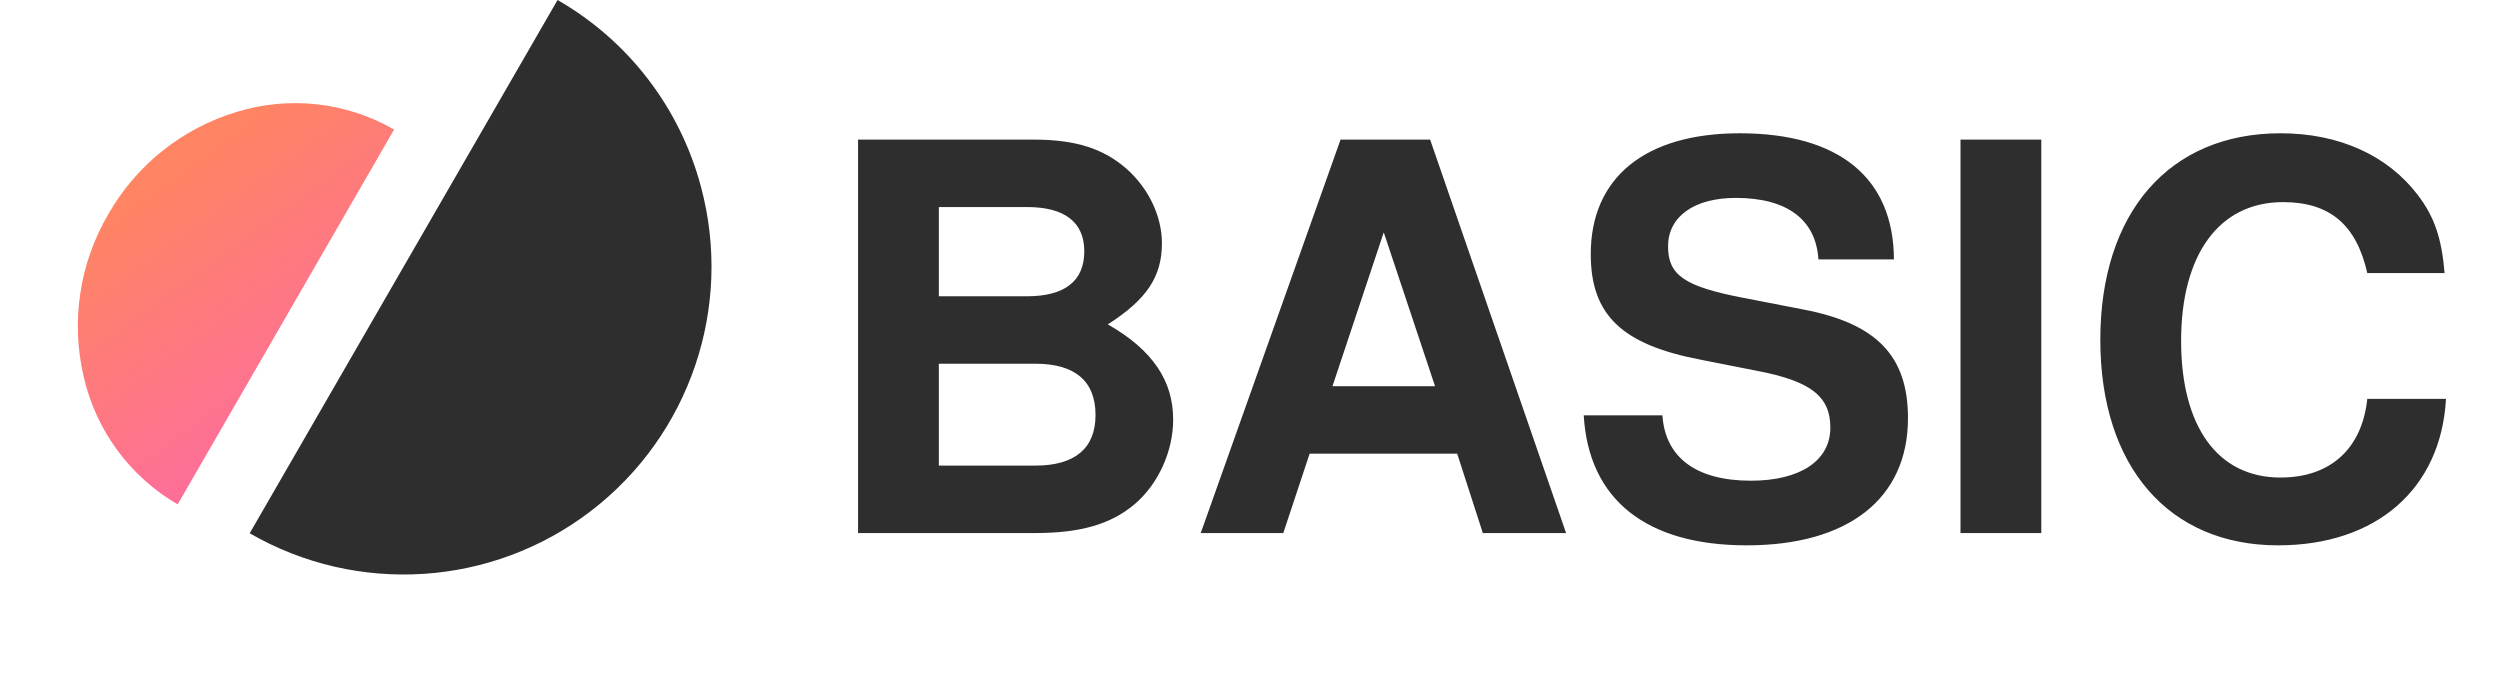
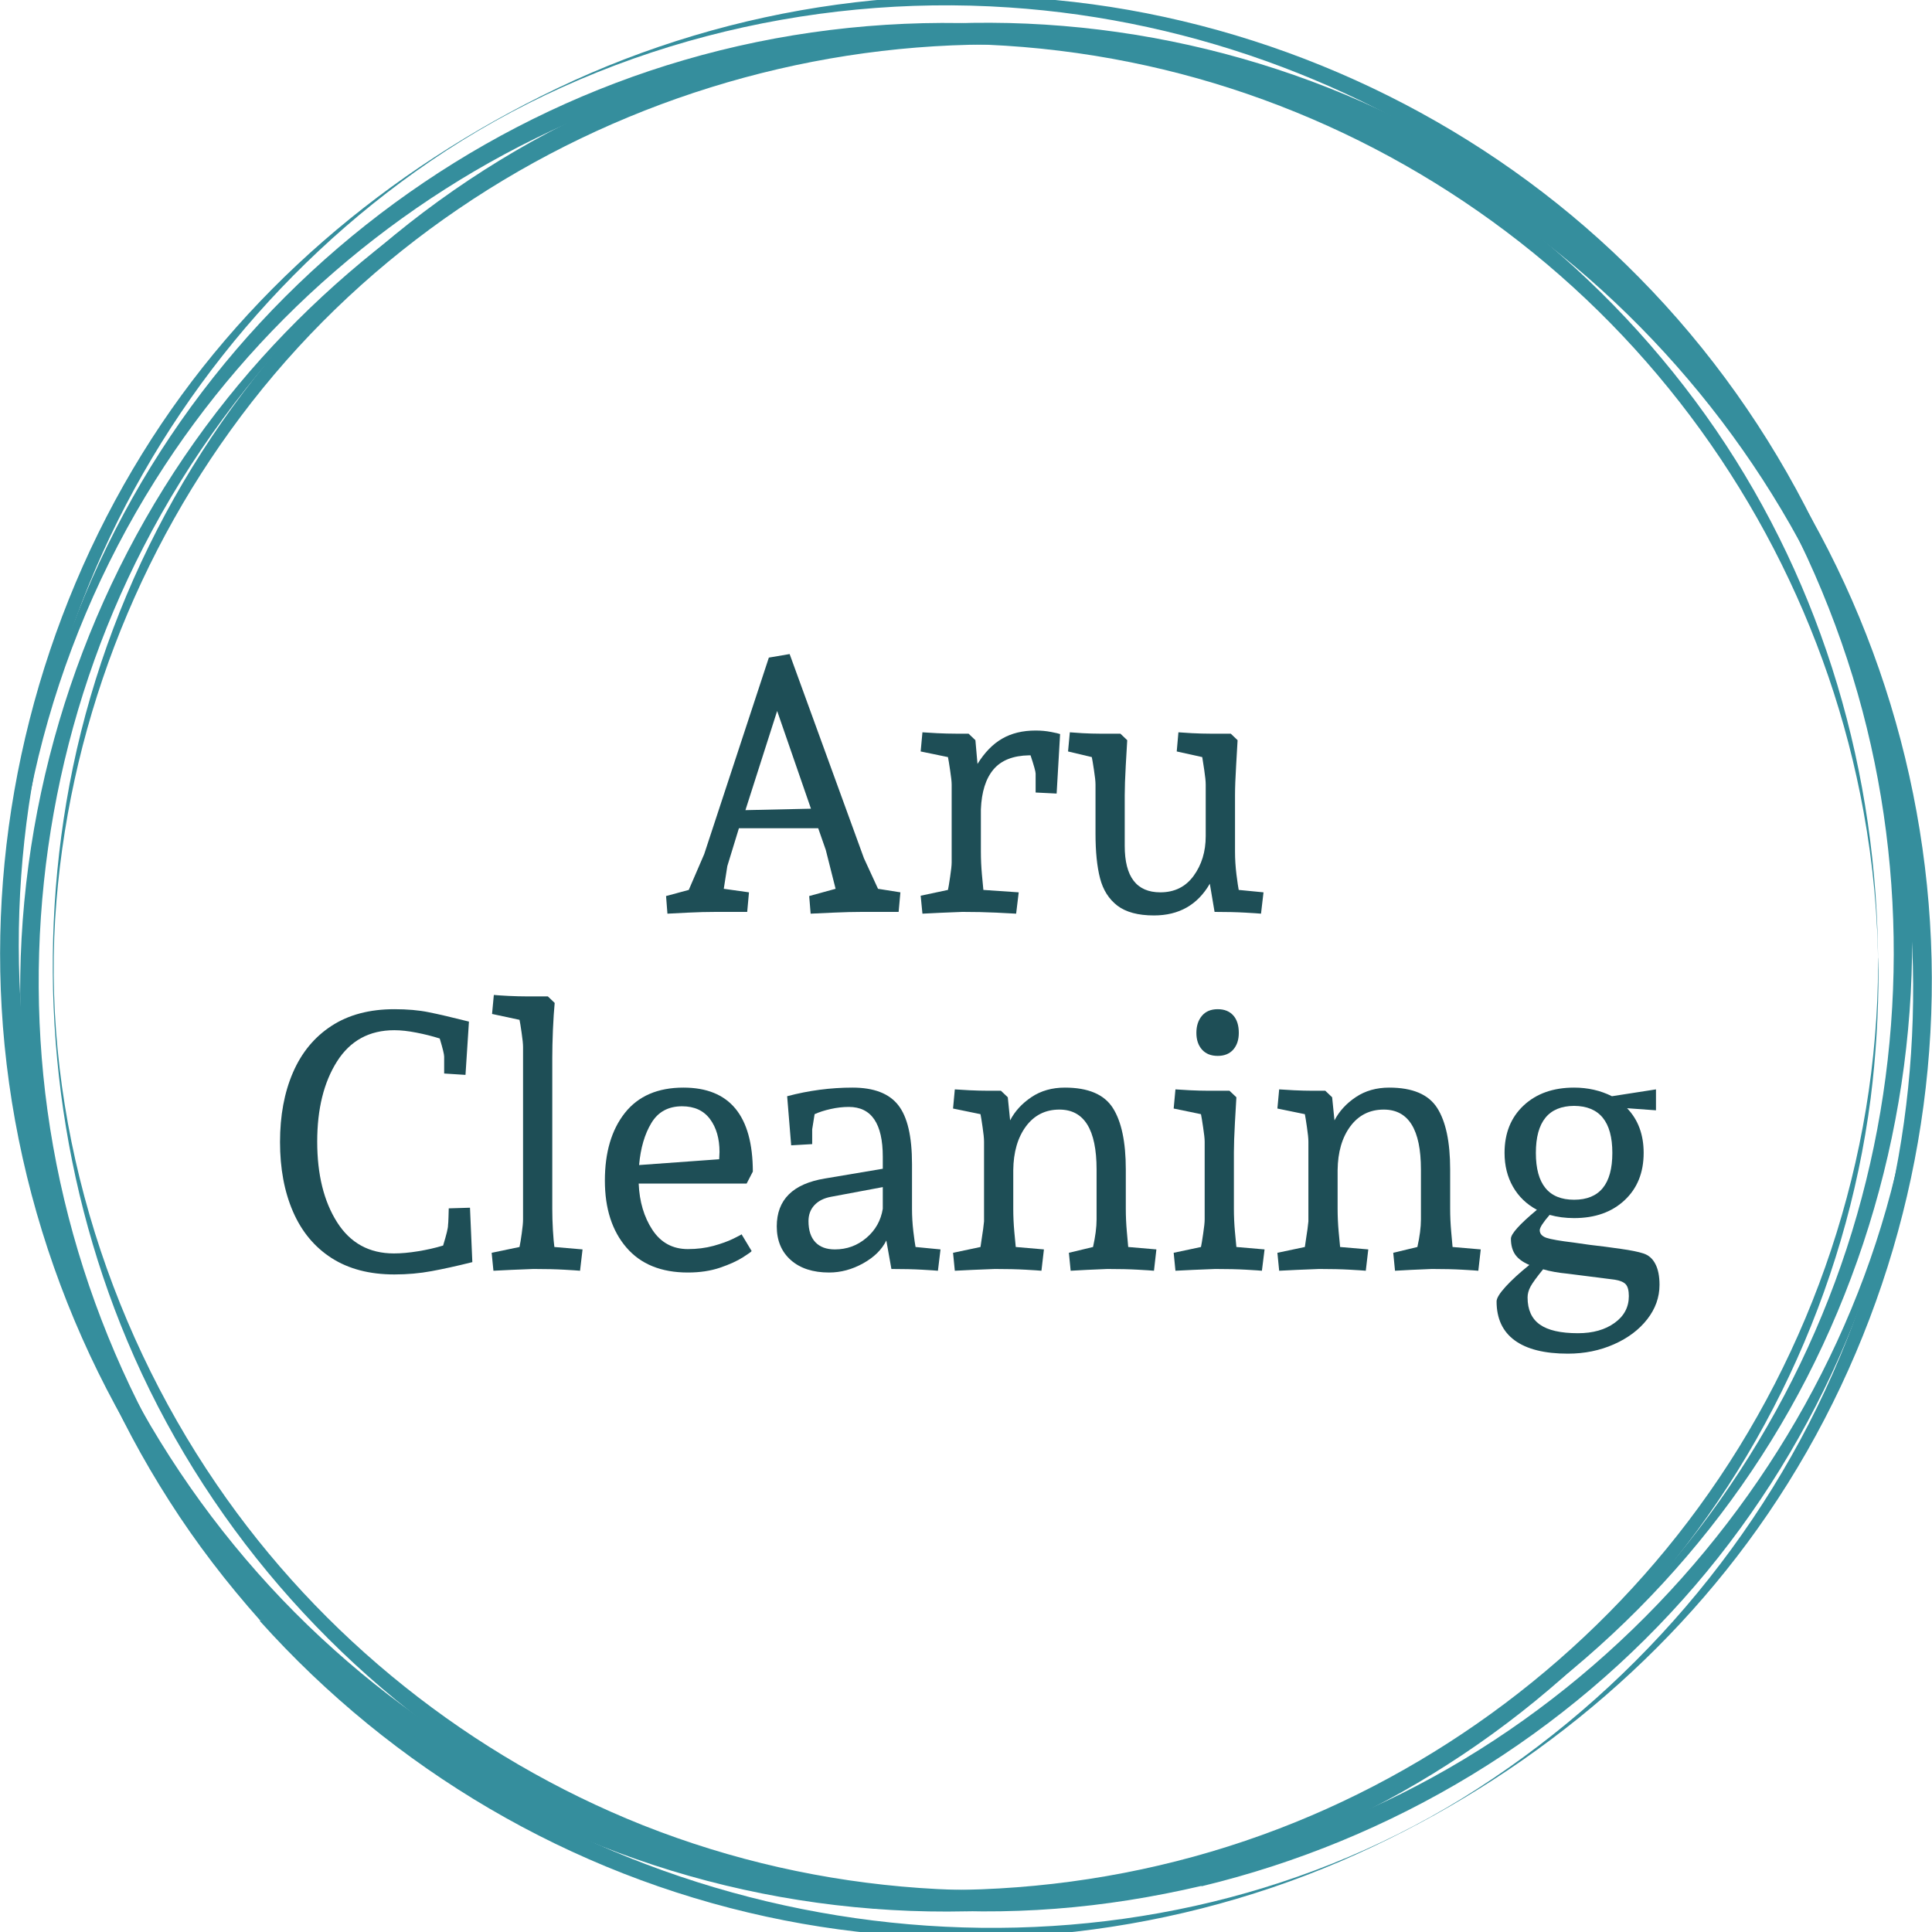
- <svg xmlns="http://www.w3.org/2000/svg" width="111.196" height="30.566" viewBox="0 0 111.196 30.566">
+ <svg xmlns="http://www.w3.org/2000/svg" width="100" zoomAndPan="magnify" viewBox="0 0 375 375" height="100" preserveAspectRatio="xMidYMid meet" version="1.0">
  <defs>
-     <linearGradient id="linear-gradient" x1="0.5" x2="1.275" y2="0.725" gradientUnits="objectBoundingBox">
-       <stop offset="0" stop-color="#fe8464" />
-       <stop offset="1" stop-color="#fe6e9a" />
-     </linearGradient>
+     <g />
  </defs>
-   <g id="Group_2" data-name="Group 2" transform="translate(-372.804 -44.291)">
-     <text id="BASIC" transform="translate(409 68)" fill="#2e2e2e" font-size="24" font-family="Helvetica-Bold, Helvetica" font-weight="700">
-       <tspan x="0" y="0">BASIC</tspan>
-     </text>
-     <path id="Subtraction_1" data-name="Subtraction 1" d="M9.126,19.253h0a8.835,8.835,0,0,1-6.453-2.82A9.835,9.835,0,0,1,0,9.626,9.835,9.835,0,0,1,2.673,2.82,8.835,8.835,0,0,1,9.126,0V19.252Z" transform="translate(382.43 45.489) rotate(30)" fill="url(#linear-gradient)" />
-     <path id="Subtraction_2" data-name="Subtraction 2" d="M13.694,0h0A13.694,13.694,0,0,0,4.011,23.377a13.6,13.6,0,0,0,9.683,4.011V0Z" transform="translate(395.769 74.857) rotate(-150)" fill="#2e2e2e" />
+   <path fill="#358e9d" d="M 364.535 187.137 C 364.457 224.836 351.898 262.215 329.684 292.586 C 308.516 321.59 278.734 343.984 245.008 356.148 C 209.996 368.797 171.199 370.246 135.383 360.418 C 100.691 350.832 69.223 330.773 45.797 303.383 C 22.133 275.668 7.164 241.027 3.379 204.777 C -0.645 166.027 9.418 126.152 30.102 93.281 C 49.18 62.914 77.27 38.582 110.027 24.004 C 144.156 8.855 182.793 4.668 219.414 12.078 C 254.668 19.168 287.426 37.051 312.621 62.75 C 337.977 88.609 355.281 121.883 361.719 157.57 C 363.57 167.719 364.535 178.031 364.535 188.344 C 364.535 191.082 364.617 188.422 364.535 187.137 C 364.457 150.156 353.992 114.066 333.066 83.453 C 311.977 52.68 281.473 28.676 246.539 15.703 C 210.32 2.25 169.914 0.801 132.727 11.676 C 96.828 22.148 64.633 43.898 41.371 73.305 C 18.031 102.789 4.426 139.203 2.574 176.742 C 0.805 212.754 8.289 248.52 26.32 279.859 C 44.754 312.004 73.086 338.184 106.648 353.973 C 141.742 370.488 181.988 375.16 219.977 367.348 C 256.602 359.855 290.406 340.762 315.922 313.371 C 341.598 285.902 358.258 250.535 363.086 213.234 C 364.133 204.938 364.617 196.641 364.617 188.262 C 364.617 186.973 364.535 184.316 364.535 187.137 Z M 364.535 187.137 " fill-opacity="1" fill-rule="nonzero" />
+   <path fill="#358e9d" d="M 233.176 362.109 C 197.199 370.488 159.207 367.91 124.84 354.297 C 91.438 341.004 62.297 317.801 42.016 288.074 C 20.363 256.414 8.371 216.859 10.707 178.355 C 12.957 142.023 26.48 106.738 48.855 78.059 C 94.816 19.25 174.742 -5.645 245.895 16.832 C 279.781 27.547 310.207 48.25 332.5 75.961 C 356.246 105.367 370.25 142.102 372.344 179.805 C 376.527 254.562 328.074 326.18 259.418 353.812 C 250.887 357.195 242.113 359.934 233.176 362.109 C 232.855 362.191 233.418 366.059 233.176 366.137 C 270.363 357.195 304.09 336.812 329.039 307.73 C 353.43 279.293 368.562 243.367 371.941 206.066 C 375.16 170.461 368.801 134.207 352.383 102.387 C 335.156 68.953 307.391 41.484 273.906 24.324 C 240.262 7.004 201.465 0.719 164.039 6.52 C 126.047 12.402 90.391 30.445 63.184 57.758 C 36.863 84.262 19.074 118.82 12.879 155.715 C 7.004 190.68 10.945 227.574 24.711 260.281 C 39.277 294.922 64.793 324.488 96.828 344.227 C 129.023 363.961 167.176 373.387 204.844 370.488 C 214.422 369.762 223.84 368.234 233.176 366.059 C 233.5 366.059 232.938 362.191 233.176 362.109 Z M 233.176 362.109 " fill-opacity="1" fill-rule="nonzero" />
+   <path fill="#358e9d" d="M 273.422 345.594 C 239.699 363.723 200.34 370.57 162.508 365.332 C 126.449 360.336 92.078 344.629 64.953 320.301 C 36.785 295.164 16.742 261.168 8.289 224.352 C 0.082 188.746 2.816 150.883 15.938 116.805 C 29.219 82.328 52.961 52.199 83.469 31.332 C 116.066 9.02 156.551 -1.215 195.832 1.445 C 232.133 3.863 267.387 17.156 296.199 39.391 C 326.223 62.59 348.52 95.137 359.625 131.387 C 370.332 166.352 370.172 204.215 359.465 239.094 C 348.68 274.219 327.27 305.801 298.535 328.68 C 290.406 335.203 281.633 341.082 272.457 346.078 C 269.961 347.449 272.297 346.238 273.422 345.594 C 306.344 327.711 333.469 300.887 350.691 267.453 C 367.996 233.777 374.68 194.949 369.367 157.41 C 363.891 118.5 345.703 81.762 318.094 53.809 C 291.453 26.742 256.438 8.535 219.094 1.93 C 181.586 -4.676 142.465 0.719 108.098 17.156 C 75.176 32.945 46.844 56.871 27.609 88.047 C 7.809 120.109 -1.852 158.055 0.32 195.594 C 2.574 234.906 17.789 273.09 43.062 303.301 C 67.449 332.383 100.773 353.41 137.477 362.996 C 174.34 372.664 213.941 370.488 249.516 356.793 C 257.406 353.73 265.051 350.105 272.535 346.078 C 273.582 345.594 276 344.227 273.422 345.594 Z M 273.422 345.594 " fill-opacity="1" fill-rule="nonzero" />
+   <path fill="#358e9d" d="M 54.008 312.648 C 29.137 284.531 13.199 249.406 8.773 212.109 C 4.508 175.855 11.109 138.637 27.848 106.172 C 45.637 71.531 75.176 41.727 110.594 25.289 C 144.074 9.742 182.066 4.828 218.449 10.953 C 293.062 23.598 353.832 82.973 368.078 157.41 C 374.84 192.855 371.055 230.074 357.133 263.344 C 342.402 298.711 316.402 328.918 283.805 349.059 C 219.172 388.855 131.922 380.074 74.129 332.141 C 66.969 326.102 60.285 319.574 54.008 312.648 C 53.766 312.406 50.629 314.82 50.387 314.578 C 76.305 343.5 110.754 363.801 148.746 372.02 C 185.852 380.074 225.211 376.289 260.141 361.305 C 293.383 346.965 322.684 323.844 343.125 293.875 C 364.617 262.379 375.805 224.273 374.918 186.168 C 374.035 147.742 360.996 110.039 337.734 79.426 C 314.148 48.332 280.906 25.129 243.398 14.012 C 207.18 3.219 167.66 3.941 131.84 16.188 C 97.793 27.867 66.727 49.137 44.188 77.25 C 20.363 106.977 6.277 144.035 4.184 182.141 C 2.094 220.488 12.152 258.992 32.84 291.297 C 38.07 299.516 44.027 307.25 50.469 314.5 C 50.707 314.82 53.848 312.406 54.008 312.648 Z M 54.008 312.648 " fill-opacity="1" fill-rule="nonzero" />
+   <g fill="#1e4e56" fill-opacity="1">
+     <g transform="translate(127.876, 176.9988)">
+       <g>
+         <path d="M 39.484 0 C 37.836 0 35.969 0.047 33.875 0.141 C 31.781 0.234 30.312 0.301 29.469 0.344 L 29.188 -3.078 L 34.312 -4.484 L 32.406 -12.031 L 30.938 -16.234 L 15.547 -16.234 L 13.297 -8.891 L 12.609 -4.484 L 17.5 -3.797 L 17.156 0 L 11.141 0 C 9.41 0 7.586 0.047 5.672 0.141 C 3.754 0.234 2.422 0.301 1.672 0.344 L 1.406 -3.078 L 5.812 -4.266 L 8.812 -11.219 L 21.359 -49.359 L 25.391 -50.047 L 39.812 -10.422 L 42.547 -4.484 L 46.891 -3.797 L 46.547 0 Z M 22.969 -39 L 16.812 -19.75 L 29.531 -20.031 Z M 22.969 -39 " />
+       </g>
+     </g>
+   </g>
+   <g fill="#1e4e56" fill-opacity="1">
+     <g transform="translate(176.17, 176.9988)">
+       <g>
+         <path d="M 13.562 -28.719 C 14.938 -30.945 16.531 -32.582 18.344 -33.625 C 20.156 -34.676 22.32 -35.203 24.844 -35.203 C 25.914 -35.203 26.922 -35.109 27.859 -34.922 C 28.797 -34.742 29.375 -34.609 29.594 -34.516 L 28.922 -22.969 L 24.844 -23.172 L 24.844 -26.859 C 24.844 -27.223 24.516 -28.398 23.859 -30.391 L 23.578 -30.391 C 20.461 -30.336 18.156 -29.422 16.656 -27.641 C 15.164 -25.867 14.352 -23.285 14.219 -19.891 L 14.219 -11.688 C 14.219 -10.25 14.285 -8.766 14.422 -7.234 C 14.555 -5.711 14.648 -4.723 14.703 -4.266 L 21.562 -3.797 L 21.062 0.344 C 20.488 0.301 19.191 0.234 17.172 0.141 C 15.16 0.047 12.977 0 10.625 0 C 9.414 0.039 8 0.098 6.375 0.172 C 4.75 0.242 3.582 0.301 2.875 0.344 L 2.531 -3.141 L 7.828 -4.266 C 7.922 -4.68 8.062 -5.531 8.25 -6.812 C 8.445 -8.102 8.547 -9.035 8.547 -9.609 L 8.547 -24.719 C 8.547 -25.281 8.445 -26.195 8.25 -27.469 C 8.062 -28.75 7.922 -29.609 7.828 -30.047 L 2.531 -31.141 L 2.875 -34.859 C 3.438 -34.816 4.379 -34.758 5.703 -34.688 C 7.023 -34.625 8.223 -34.594 9.297 -34.594 L 11.828 -34.594 L 13.156 -33.328 Z M 13.562 -28.719 " />
+       </g>
+     </g>
+   </g>
+   <g fill="#1e4e56" fill-opacity="1">
+     <g transform="translate(205.7001, 176.9988)">
+       <g>
+         <path d="M 23.031 -34.859 C 23.539 -34.816 24.426 -34.758 25.688 -34.688 C 26.945 -34.625 28.094 -34.594 29.125 -34.594 L 33.188 -34.594 L 34.516 -33.328 C 34.473 -32.523 34.379 -30.898 34.234 -28.453 C 34.086 -26.004 34.016 -24.062 34.016 -22.625 L 34.016 -11.688 C 34.016 -10.25 34.109 -8.766 34.297 -7.234 C 34.492 -5.711 34.641 -4.723 34.734 -4.266 L 39.547 -3.797 L 39.062 0.344 C 38.656 0.301 37.629 0.234 35.984 0.141 C 34.348 0.047 32.367 0 30.047 0 L 29.125 -5.469 C 26.75 -1.363 23.133 0.688 18.281 0.688 C 15.207 0.688 12.836 0.051 11.172 -1.219 C 9.516 -2.5 8.395 -4.273 7.812 -6.547 C 7.227 -8.816 6.938 -11.691 6.938 -15.172 L 6.938 -24.719 C 6.938 -25.332 6.836 -26.266 6.641 -27.516 C 6.453 -28.766 6.312 -29.609 6.219 -30.047 L 1.609 -31.141 L 1.953 -34.859 C 2.398 -34.816 3.223 -34.758 4.422 -34.688 C 5.617 -34.625 6.707 -34.594 7.688 -34.594 L 11.766 -34.594 L 13.094 -33.328 C 13.039 -32.523 12.945 -30.898 12.812 -28.453 C 12.676 -26.004 12.609 -24.062 12.609 -22.625 L 12.609 -12.812 C 12.609 -6.801 14.91 -3.797 19.516 -3.797 C 22.273 -3.797 24.43 -4.863 25.984 -7 C 27.547 -9.145 28.328 -11.711 28.328 -14.703 L 28.328 -24.719 C 28.328 -25.332 28.234 -26.266 28.047 -27.516 C 27.867 -28.766 27.738 -29.609 27.656 -30.047 L 22.703 -31.141 Z M 23.031 -34.859 " />
+       </g>
+     </g>
+   </g>
+   <g fill="#1e4e56" fill-opacity="1">
+     <g transform="translate(51.41389, 246.3069)">
+       <g>
+         <path d="M 40.266 -1.328 C 37.273 -0.578 34.633 0.004 32.344 0.422 C 30.062 0.848 27.656 1.062 25.125 1.062 C 20.312 1.062 16.25 0 12.938 -2.125 C 9.625 -4.258 7.129 -7.266 5.453 -11.141 C 3.773 -15.016 2.938 -19.516 2.938 -24.641 C 2.938 -29.766 3.773 -34.266 5.453 -38.141 C 7.129 -42.016 9.625 -45.031 12.938 -47.188 C 16.25 -49.344 20.312 -50.422 25.125 -50.422 C 27.656 -50.422 29.863 -50.227 31.75 -49.844 C 33.645 -49.469 36.266 -48.859 39.609 -48.016 L 38.938 -37.672 L 34.797 -37.938 L 34.797 -41.219 C 34.797 -41.676 34.508 -42.848 33.938 -44.734 C 32.5 -45.191 30.988 -45.57 29.406 -45.875 C 27.82 -46.188 26.395 -46.344 25.125 -46.344 C 20.27 -46.344 16.562 -44.32 14 -40.281 C 11.438 -36.238 10.156 -31.051 10.156 -24.719 C 10.156 -18.352 11.438 -13.145 14 -9.094 C 16.562 -5.039 20.242 -3.016 25.047 -3.016 C 26.441 -3.016 28.004 -3.156 29.734 -3.438 C 31.461 -3.719 33.082 -4.086 34.594 -4.547 C 35.25 -6.691 35.566 -8.004 35.547 -8.484 C 35.586 -8.754 35.617 -9.297 35.641 -10.109 C 35.672 -10.93 35.688 -11.484 35.688 -11.766 L 39.812 -11.891 Z M 40.266 -1.328 " />
+       </g>
+     </g>
+   </g>
+   <g fill="#1e4e56" fill-opacity="1">
+     <g transform="translate(94.10265, 246.3069)">
+       <g>
+         <path d="M 1.75 -53.188 C 2.312 -53.133 3.258 -53.07 4.594 -53 C 5.926 -52.938 7.129 -52.906 8.203 -52.906 L 12.234 -52.906 L 13.562 -51.641 C 13.426 -50.254 13.312 -48.508 13.219 -46.406 C 13.133 -44.312 13.094 -42.492 13.094 -40.953 L 13.094 -11.688 C 13.094 -10.383 13.133 -8.988 13.219 -7.5 C 13.312 -6.008 13.406 -4.93 13.5 -4.266 L 18.969 -3.797 L 18.484 0.344 C 18.078 0.301 17.051 0.234 15.406 0.141 C 13.77 0.047 11.781 0 9.438 0 C 8.227 0.039 6.805 0.098 5.172 0.172 C 3.547 0.242 2.379 0.301 1.672 0.344 L 1.328 -3.141 L 6.734 -4.266 C 6.867 -4.891 7.016 -5.781 7.172 -6.938 C 7.336 -8.102 7.422 -8.992 7.422 -9.609 L 7.422 -43.062 C 7.422 -43.676 7.328 -44.609 7.141 -45.859 C 6.961 -47.117 6.828 -47.953 6.734 -48.359 L 1.406 -49.5 Z M 1.75 -53.188 " />
+       </g>
+     </g>
+   </g>
+   <g fill="#1e4e56" fill-opacity="1">
+     <g transform="translate(114.6097, 246.3069)">
+       <g>
+         <path d="M 18.906 -3.859 C 20.676 -3.859 22.332 -4.066 23.875 -4.484 C 25.414 -4.91 26.707 -5.379 27.75 -5.891 C 28.801 -6.41 29.328 -6.691 29.328 -6.734 L 31.281 -3.484 C 31.281 -3.391 30.719 -2.984 29.594 -2.266 C 28.477 -1.555 27 -0.883 25.156 -0.25 C 23.312 0.375 21.227 0.688 18.906 0.688 C 13.727 0.688 9.75 -0.93 6.969 -4.172 C 4.188 -7.41 2.797 -11.738 2.797 -17.156 C 2.797 -22.625 4.086 -27 6.672 -30.281 C 9.266 -33.562 13.055 -35.203 18.047 -35.203 C 27.004 -35.203 31.492 -29.77 31.516 -18.906 L 30.312 -16.578 L 9.359 -16.578 C 9.504 -13.066 10.395 -10.066 12.031 -7.578 C 13.676 -5.098 15.969 -3.859 18.906 -3.859 Z M 17.781 -31.578 C 15.113 -31.578 13.129 -30.5 11.828 -28.344 C 10.523 -26.195 9.727 -23.473 9.438 -20.172 L 24.984 -21.297 L 25.047 -22.703 C 25.047 -25.316 24.43 -27.445 23.203 -29.094 C 21.973 -30.75 20.164 -31.578 17.781 -31.578 Z M 17.781 -31.578 " />
+       </g>
+     </g>
+   </g>
+   <g fill="#1e4e56" fill-opacity="1">
+     <g transform="translate(148.0361, 246.3069)">
+       <g>
+         <path d="M 24 -5.531 C 23.133 -3.758 21.633 -2.281 19.5 -1.094 C 17.363 0.094 15.16 0.688 12.891 0.688 C 9.766 0.688 7.289 -0.113 5.469 -1.719 C 3.645 -3.332 2.734 -5.516 2.734 -8.266 C 2.734 -13.441 5.852 -16.539 12.094 -17.562 L 23.312 -19.453 L 23.312 -21.766 C 23.312 -28.223 21.113 -31.453 16.719 -31.453 C 15.551 -31.453 14.375 -31.316 13.188 -31.047 C 12.008 -30.785 10.973 -30.453 10.078 -30.047 L 9.609 -27.109 L 9.609 -24.234 L 5.531 -24 L 4.75 -33.531 C 8.945 -34.645 13.176 -35.203 17.438 -35.203 C 21.582 -35.203 24.539 -34.066 26.312 -31.797 C 28.094 -29.535 28.984 -25.727 28.984 -20.375 L 28.984 -11.688 C 28.984 -10.25 29.07 -8.766 29.25 -7.234 C 29.438 -5.711 29.578 -4.723 29.672 -4.266 L 34.516 -3.797 L 34.016 0.344 C 33.598 0.301 32.57 0.234 30.938 0.141 C 29.312 0.047 27.328 0 24.984 0 Z M 13.297 -14.016 C 11.91 -13.766 10.828 -13.223 10.047 -12.391 C 9.273 -11.555 8.891 -10.523 8.891 -9.297 C 8.891 -7.516 9.332 -6.148 10.219 -5.203 C 11.102 -4.266 12.367 -3.797 14.016 -3.797 C 16.336 -3.797 18.375 -4.539 20.125 -6.031 C 21.883 -7.52 22.945 -9.406 23.312 -11.688 L 23.312 -15.891 Z M 13.297 -14.016 " />
+       </g>
+     </g>
+   </g>
+   <g fill="#1e4e56" fill-opacity="1">
+     <g transform="translate(183.3765, 246.3069)">
+       <g>
+         <path d="M 40.609 0.344 C 40.191 0.301 39.16 0.234 37.516 0.141 C 35.879 0.047 33.898 0 31.578 0 C 30.461 0.039 29.141 0.098 27.609 0.172 C 26.086 0.242 25.031 0.301 24.438 0.344 L 24.094 -3.141 L 28.781 -4.266 C 29.238 -6.316 29.469 -8.098 29.469 -9.609 L 29.469 -19.312 C 29.469 -27.062 27.062 -30.938 22.25 -30.938 C 19.539 -30.938 17.379 -29.852 15.766 -27.688 C 14.16 -25.52 13.336 -22.68 13.297 -19.172 L 13.297 -11.688 C 13.297 -10.25 13.363 -8.766 13.5 -7.234 C 13.633 -5.711 13.727 -4.723 13.781 -4.266 L 19.25 -3.797 L 18.766 0.344 C 18.359 0.301 17.332 0.234 15.688 0.141 C 14.051 0.047 12.066 0 9.734 0 C 8.535 0.039 7.113 0.098 5.469 0.172 C 3.832 0.242 2.66 0.301 1.953 0.344 L 1.609 -3.141 L 6.938 -4.266 C 6.977 -4.629 7.078 -5.301 7.234 -6.281 C 7.398 -7.27 7.531 -8.254 7.625 -9.234 L 7.625 -24.719 C 7.625 -25.332 7.531 -26.266 7.344 -27.516 C 7.164 -28.766 7.031 -29.609 6.938 -30.047 L 1.609 -31.141 L 1.953 -34.859 C 2.516 -34.816 3.461 -34.758 4.797 -34.688 C 6.129 -34.625 7.332 -34.594 8.406 -34.594 L 10.906 -34.594 L 12.234 -33.328 L 12.688 -28.844 C 13.613 -30.625 14.992 -32.129 16.828 -33.359 C 18.66 -34.586 20.82 -35.203 23.312 -35.203 C 27.844 -35.203 30.945 -33.883 32.625 -31.25 C 34.301 -28.625 35.141 -24.645 35.141 -19.312 L 35.141 -11.688 C 35.141 -10.25 35.207 -8.766 35.344 -7.234 C 35.477 -5.711 35.566 -4.723 35.609 -4.266 L 41.078 -3.797 Z M 40.609 0.344 " />
+       </g>
+     </g>
+   </g>
+   <g fill="#1e4e56" fill-opacity="1">
+     <g transform="translate(225.2792, 246.3069)">
+       <g>
+         <path d="M 11.078 -50.422 C 12.367 -50.422 13.375 -50.02 14.094 -49.219 C 14.812 -48.414 15.172 -47.285 15.172 -45.828 C 15.172 -44.484 14.812 -43.398 14.094 -42.578 C 13.375 -41.766 12.367 -41.359 11.078 -41.359 C 9.773 -41.359 8.758 -41.766 8.031 -42.578 C 7.301 -43.398 6.938 -44.484 6.938 -45.828 C 6.938 -47.18 7.297 -48.285 8.016 -49.141 C 8.734 -49.992 9.754 -50.422 11.078 -50.422 Z M 19.656 0.344 C 19.238 0.301 18.219 0.234 16.594 0.141 C 14.969 0.047 12.977 0 10.625 0 C 9.414 0.039 8 0.098 6.375 0.172 C 4.75 0.242 3.582 0.301 2.875 0.344 L 2.531 -3.141 L 7.828 -4.266 C 7.922 -4.68 8.062 -5.531 8.25 -6.812 C 8.445 -8.102 8.547 -9.035 8.547 -9.609 L 8.547 -24.719 C 8.547 -25.281 8.445 -26.195 8.25 -27.469 C 8.062 -28.75 7.922 -29.609 7.828 -30.047 L 2.531 -31.141 L 2.875 -34.859 C 3.438 -34.816 4.379 -34.758 5.703 -34.688 C 7.023 -34.625 8.223 -34.594 9.297 -34.594 L 13.359 -34.594 L 14.703 -33.328 C 14.648 -32.523 14.555 -30.898 14.422 -28.453 C 14.285 -26.004 14.219 -24.062 14.219 -22.625 L 14.219 -11.688 C 14.219 -10.25 14.285 -8.766 14.422 -7.234 C 14.555 -5.711 14.648 -4.723 14.703 -4.266 L 20.172 -3.797 Z M 19.656 0.344 " />
+       </g>
+     </g>
+   </g>
+   <g fill="#1e4e56" fill-opacity="1">
+     <g transform="translate(246.333, 246.3069)">
+       <g>
+         <path d="M 40.609 0.344 C 40.191 0.301 39.16 0.234 37.516 0.141 C 35.879 0.047 33.898 0 31.578 0 C 30.461 0.039 29.141 0.098 27.609 0.172 C 26.086 0.242 25.031 0.301 24.438 0.344 L 24.094 -3.141 L 28.781 -4.266 C 29.238 -6.316 29.469 -8.098 29.469 -9.609 L 29.469 -19.312 C 29.469 -27.062 27.062 -30.938 22.25 -30.938 C 19.539 -30.938 17.379 -29.852 15.766 -27.688 C 14.16 -25.52 13.336 -22.68 13.297 -19.172 L 13.297 -11.688 C 13.297 -10.25 13.363 -8.766 13.5 -7.234 C 13.633 -5.711 13.727 -4.723 13.781 -4.266 L 19.25 -3.797 L 18.766 0.344 C 18.359 0.301 17.332 0.234 15.688 0.141 C 14.051 0.047 12.066 0 9.734 0 C 8.535 0.039 7.113 0.098 5.469 0.172 C 3.832 0.242 2.66 0.301 1.953 0.344 L 1.609 -3.141 L 6.938 -4.266 C 6.977 -4.629 7.078 -5.301 7.234 -6.281 C 7.398 -7.27 7.531 -8.254 7.625 -9.234 L 7.625 -24.719 C 7.625 -25.332 7.531 -26.266 7.344 -27.516 C 7.164 -28.766 7.031 -29.609 6.938 -30.047 L 1.609 -31.141 L 1.953 -34.859 C 2.516 -34.816 3.461 -34.758 4.797 -34.688 C 6.129 -34.625 7.332 -34.594 8.406 -34.594 L 10.906 -34.594 L 12.234 -33.328 L 12.688 -28.844 C 13.613 -30.625 14.992 -32.129 16.828 -33.359 C 18.66 -34.586 20.82 -35.203 23.312 -35.203 C 27.844 -35.203 30.945 -33.883 32.625 -31.25 C 34.301 -28.625 35.141 -24.645 35.141 -19.312 L 35.141 -11.688 C 35.141 -10.25 35.207 -8.766 35.344 -7.234 C 35.477 -5.711 35.566 -4.723 35.609 -4.266 L 41.078 -3.797 Z M 40.609 0.344 " />
+       </g>
+     </g>
+   </g>
+   <g fill="#1e4e56" fill-opacity="1">
+     <g transform="translate(288.2357, 246.3069)">
+       <g>
+         <path d="M 27.578 -31.203 C 29.723 -28.973 30.797 -26.082 30.797 -22.531 C 30.797 -18.695 29.555 -15.629 27.078 -13.328 C 24.609 -11.023 21.348 -9.875 17.297 -9.875 C 15.609 -9.875 14.023 -10.082 12.547 -10.5 C 11.297 -9.062 10.656 -8.078 10.625 -7.547 C 10.625 -6.848 11.055 -6.348 11.922 -6.047 C 12.797 -5.754 14.566 -5.445 17.234 -5.125 L 20.297 -4.688 C 22.348 -4.457 24.363 -4.195 26.344 -3.906 C 28.332 -3.625 29.797 -3.328 30.734 -3.016 C 31.754 -2.691 32.531 -2.016 33.062 -0.984 C 33.602 0.035 33.875 1.391 33.875 3.078 C 33.875 5.492 33.082 7.719 31.5 9.75 C 29.914 11.789 27.754 13.414 25.016 14.625 C 22.285 15.832 19.312 16.438 16.094 16.438 C 11.562 16.438 8.117 15.578 5.766 13.859 C 3.422 12.141 2.25 9.617 2.25 6.297 C 2.25 5.672 2.844 4.707 4.031 3.406 C 5.219 2.113 6.742 0.719 8.609 -0.781 C 7.359 -1.312 6.445 -1.977 5.875 -2.781 C 5.312 -3.594 5.031 -4.625 5.031 -5.875 C 5.031 -6.812 6.711 -8.68 10.078 -11.484 C 8.078 -12.555 6.531 -14.047 5.438 -15.953 C 4.344 -17.867 3.797 -20.062 3.797 -22.531 C 3.797 -26.352 5.031 -29.422 7.5 -31.734 C 9.977 -34.047 13.242 -35.203 17.297 -35.203 C 19.961 -35.203 22.41 -34.645 24.641 -33.531 L 33.188 -34.859 L 33.188 -30.797 Z M 17.297 -31.656 C 12.348 -31.625 9.875 -28.582 9.875 -22.531 C 9.875 -16.469 12.348 -13.438 17.297 -13.438 C 22.242 -13.438 24.719 -16.469 24.719 -22.531 C 24.719 -28.582 22.242 -31.625 17.297 -31.656 Z M 11.281 0.062 C 10.051 1.57 9.238 2.688 8.844 3.406 C 8.457 4.125 8.266 4.832 8.266 5.531 C 8.266 7.906 9.055 9.656 10.641 10.781 C 12.223 11.906 14.691 12.469 18.047 12.469 C 20.941 12.469 23.312 11.801 25.156 10.469 C 27 9.145 27.922 7.41 27.922 5.266 C 27.922 4.191 27.723 3.43 27.328 2.984 C 26.93 2.547 26.219 2.242 25.188 2.078 L 16.094 0.922 C 14.227 0.742 12.625 0.457 11.281 0.062 Z M 11.281 0.062 " />
+       </g>
+     </g>
  </g>
</svg>
